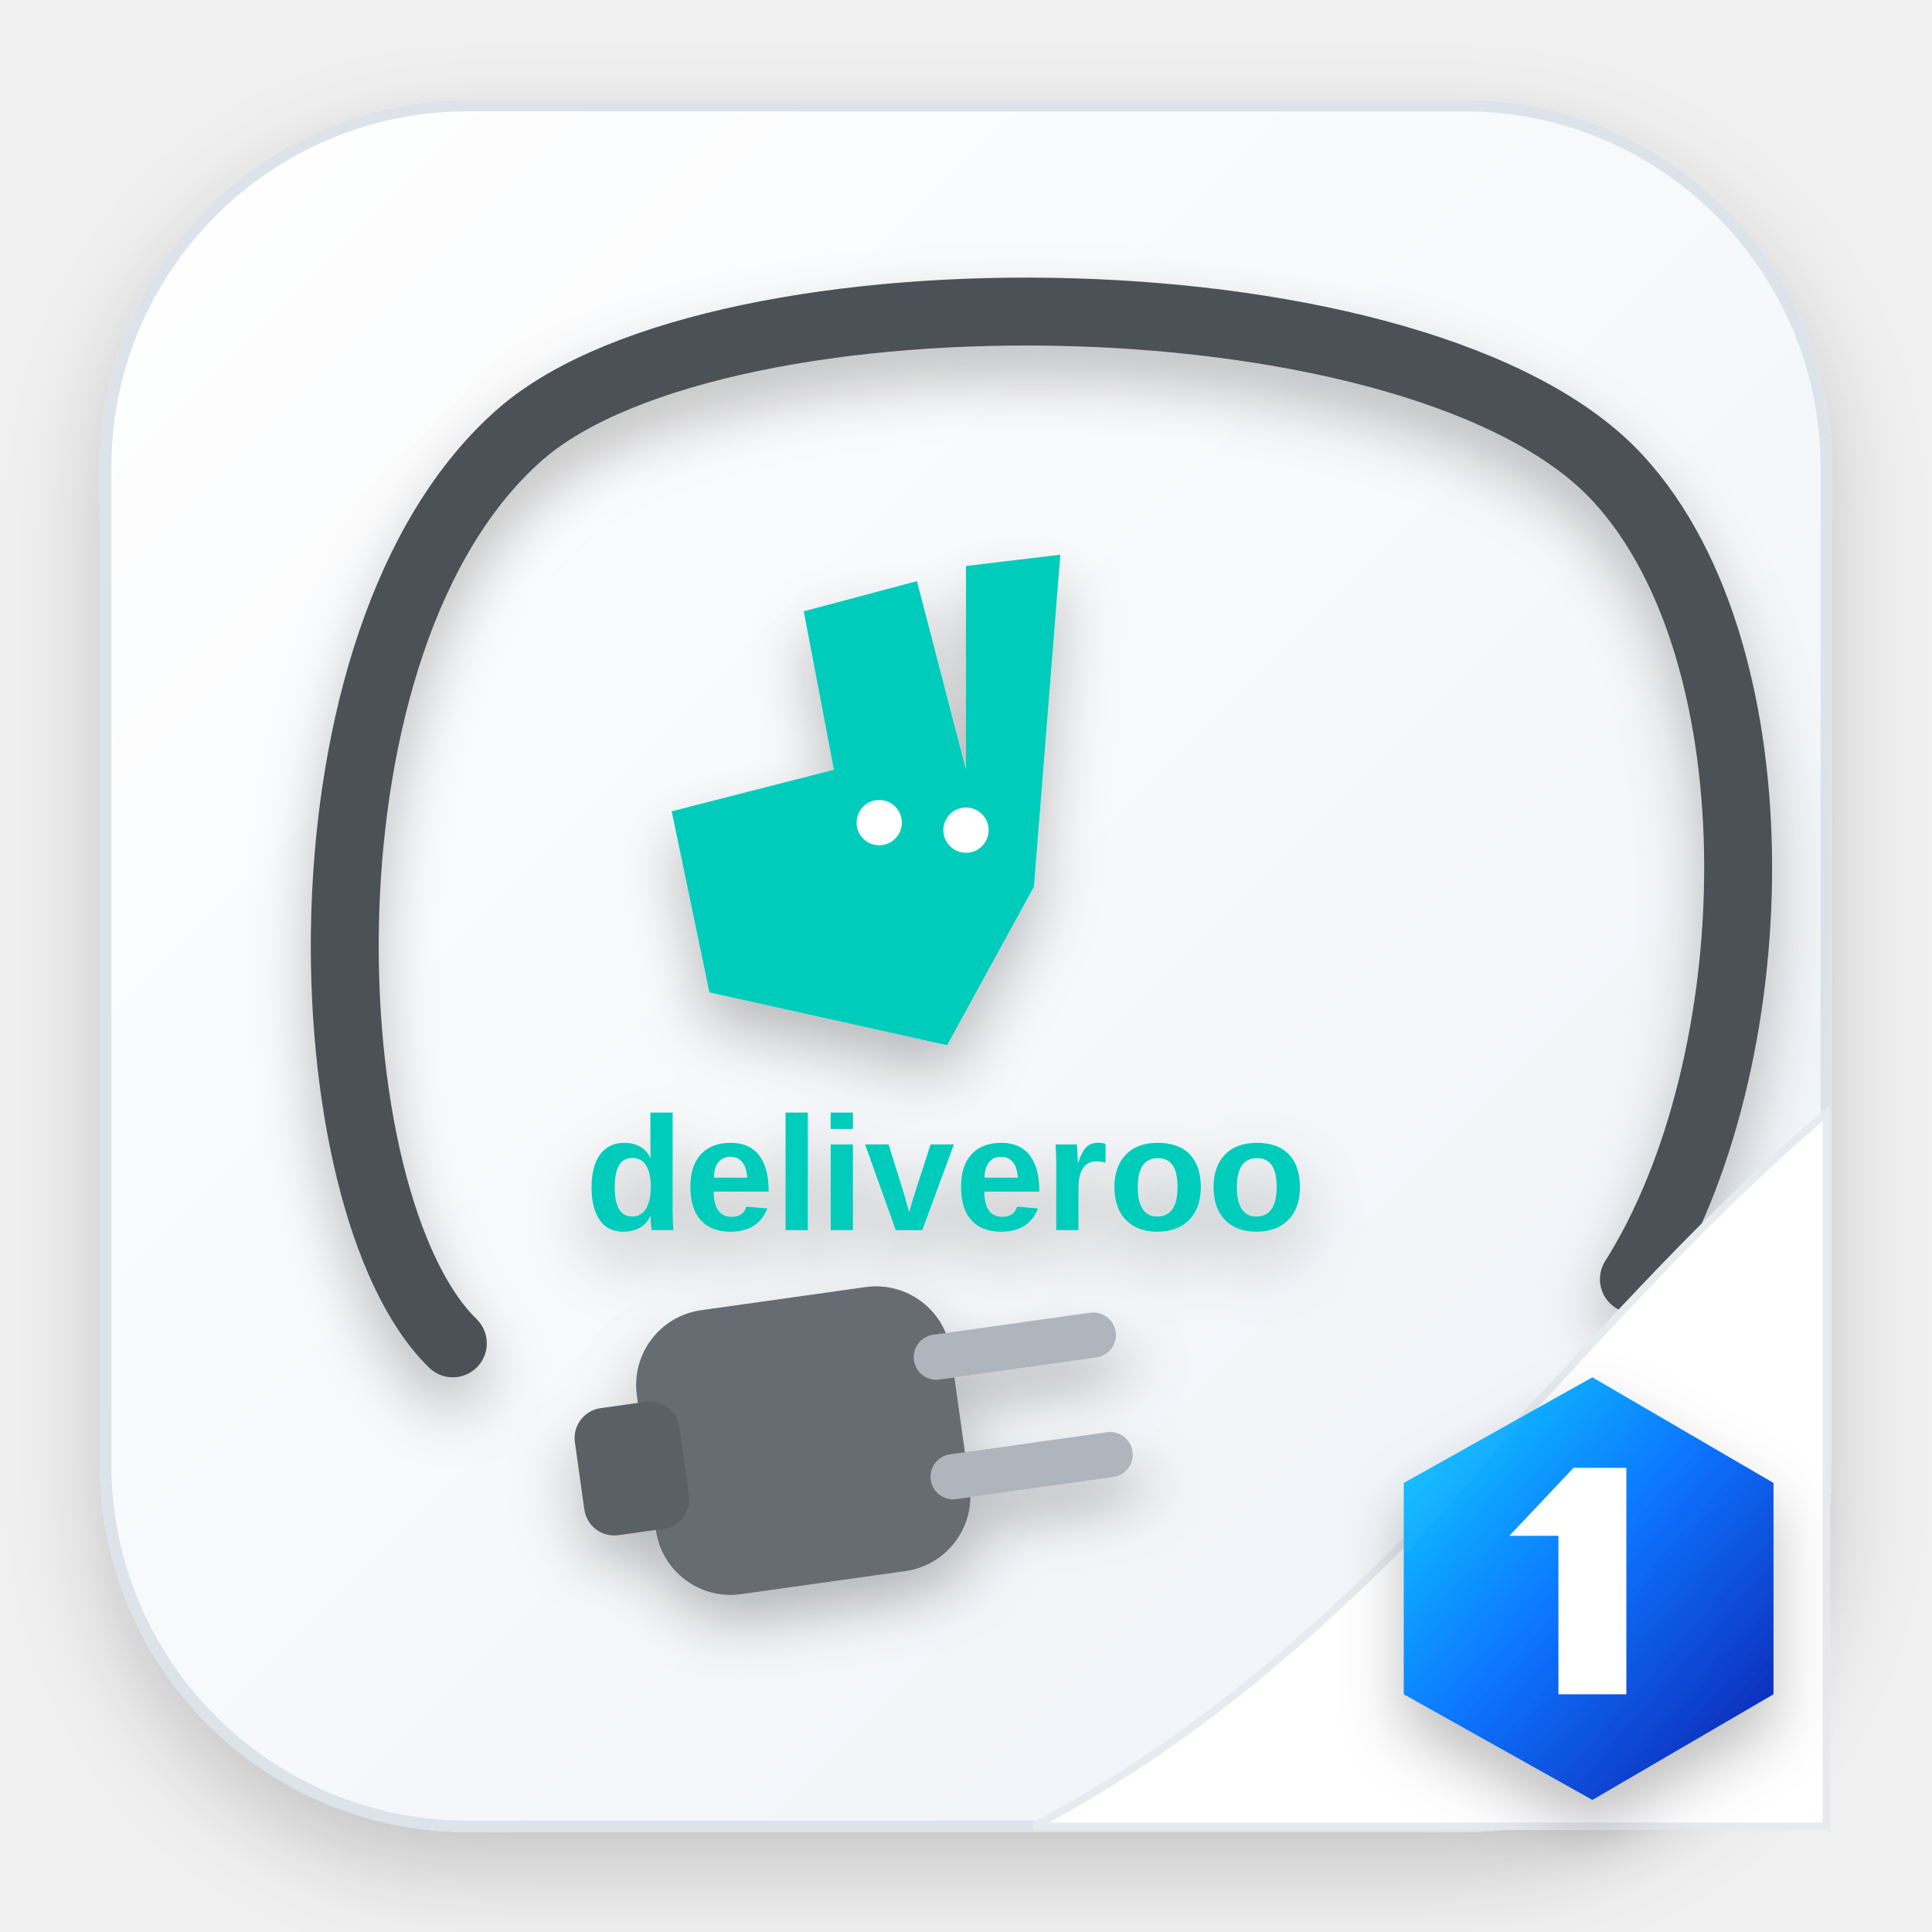
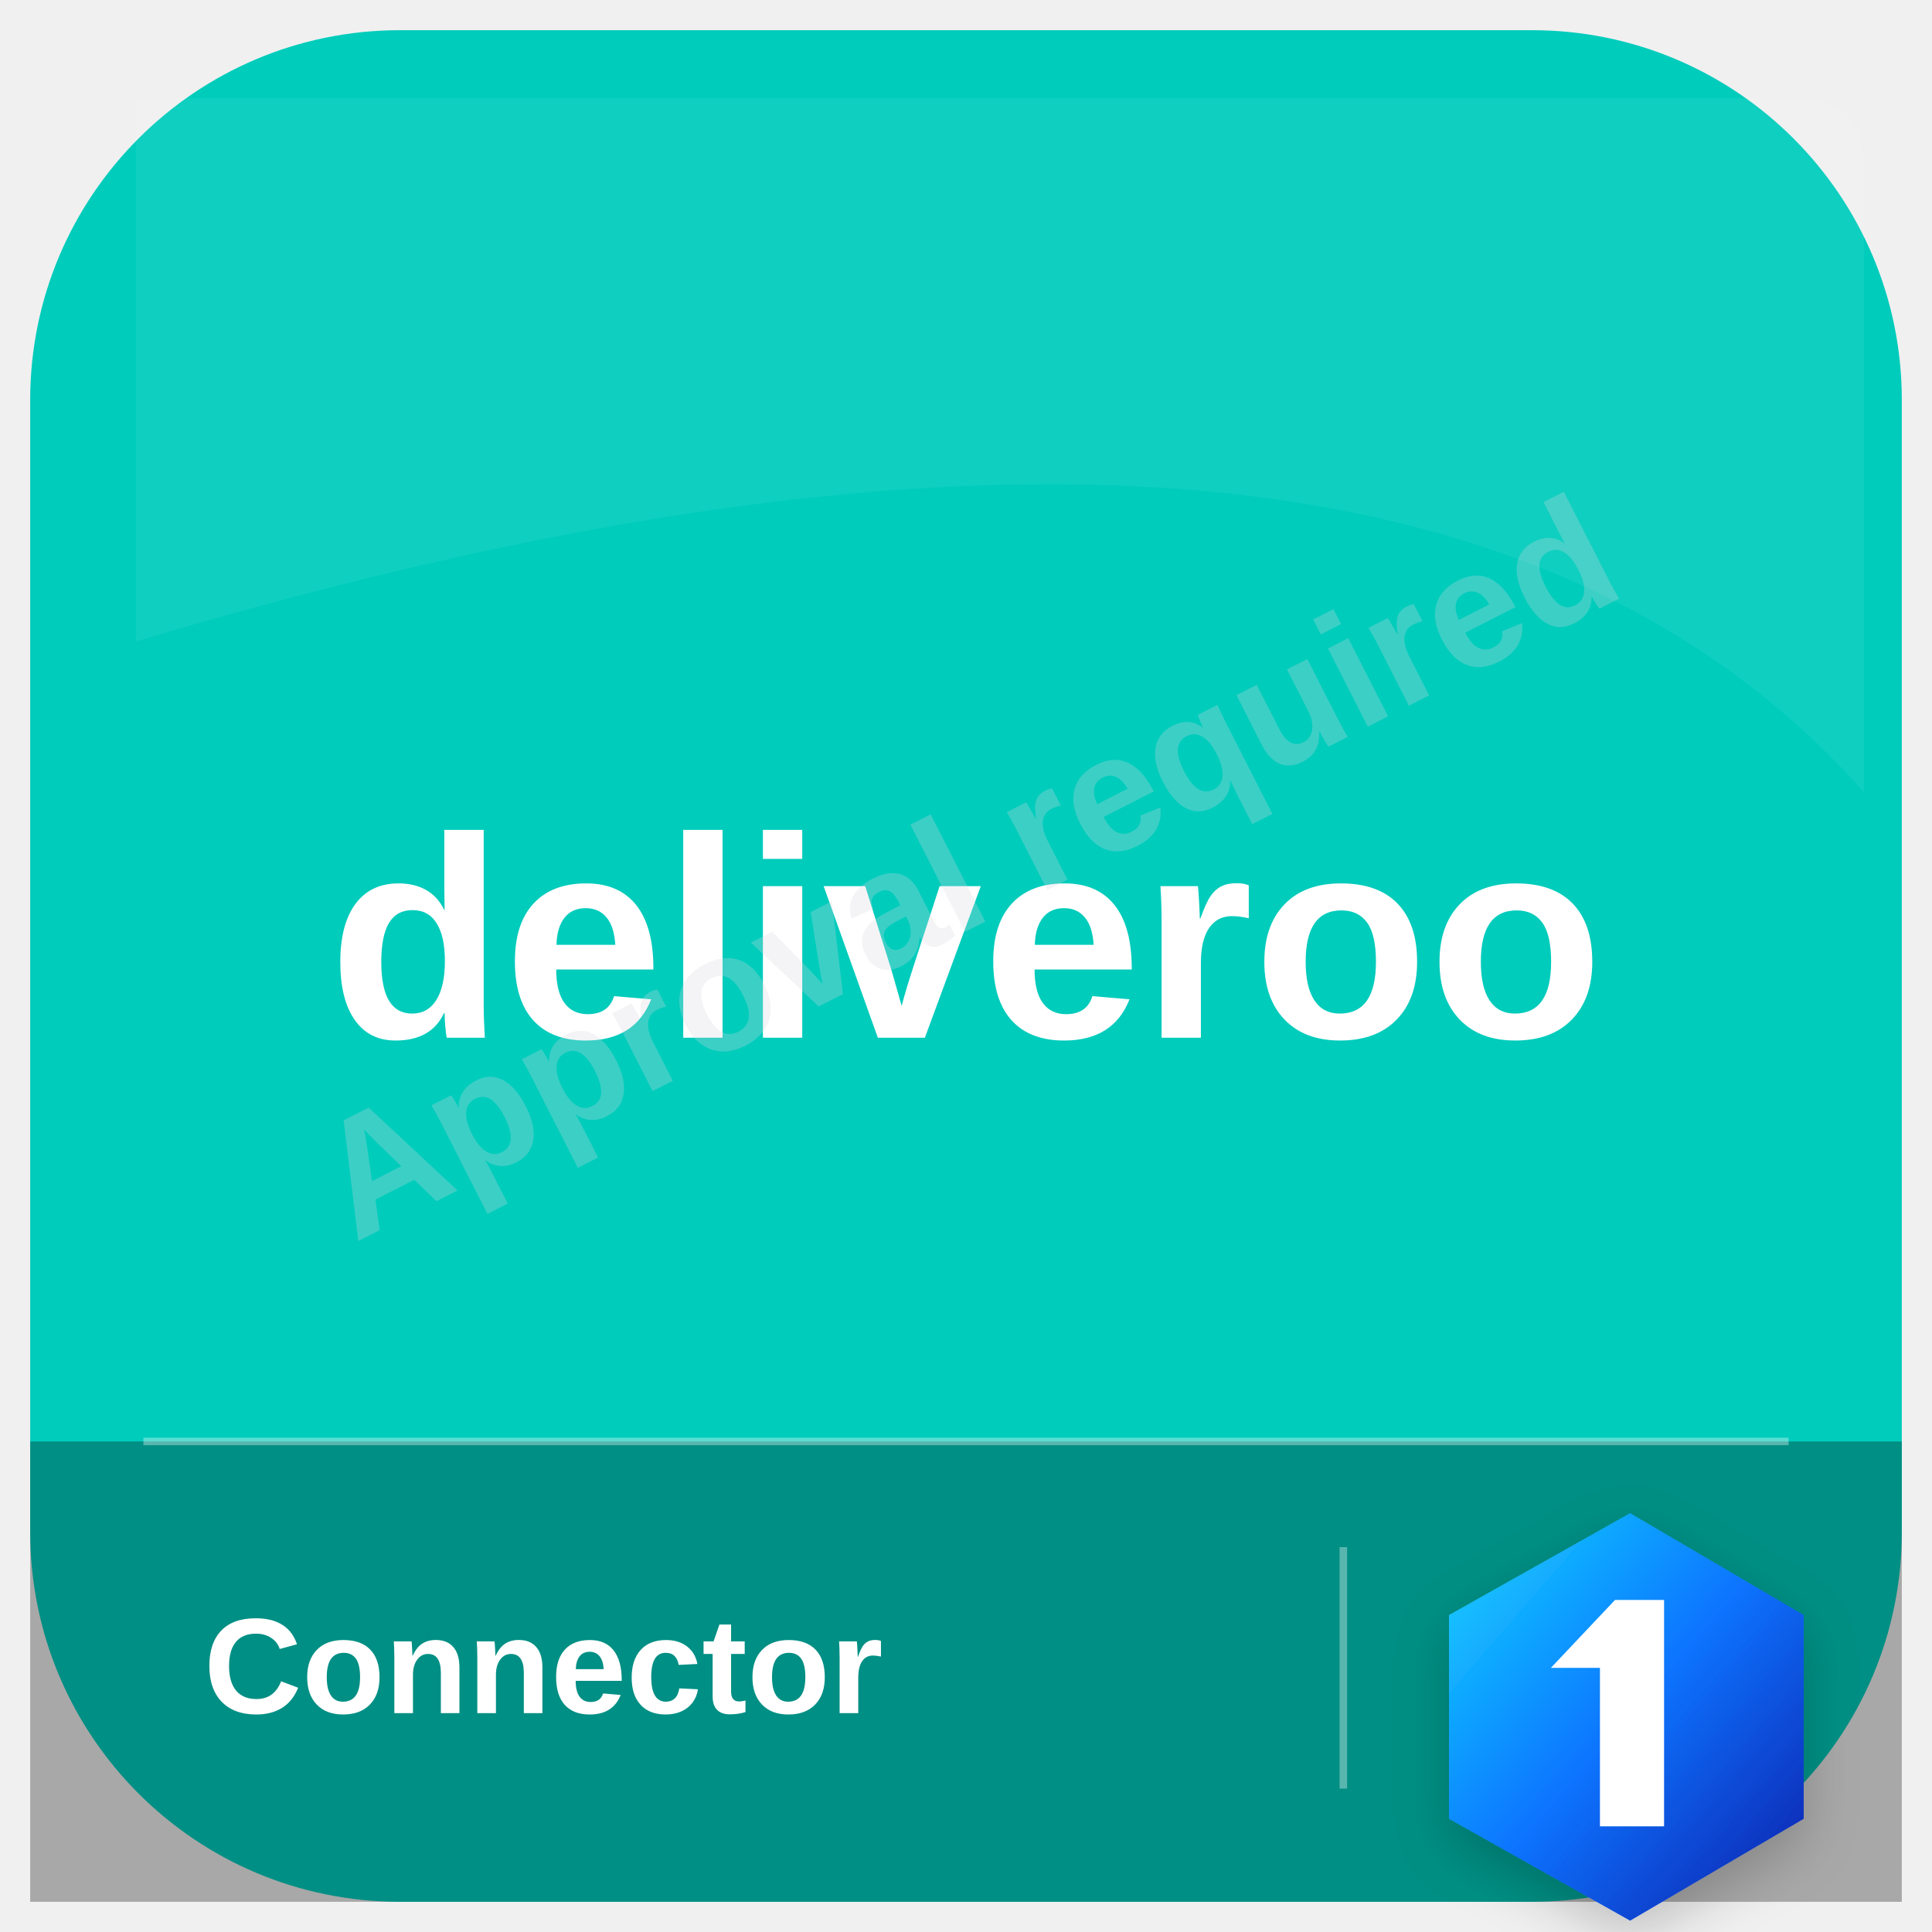
- <svg xmlns="http://www.w3.org/2000/svg" viewBox="0 0 512 512" role="img" aria-label="Deliveroo connector">
+ <svg xmlns="http://www.w3.org/2000/svg" viewBox="0 0 512 512" role="img" aria-label="deliveroo connector">
  <defs>
-     <linearGradient id="bg" x1="0" y1="0" x2="1" y2="1">
-       <stop stop-color="#fff" />
-       <stop offset="1" stop-color="#eef2f7" />
-     </linearGradient>
    <linearGradient id="one" x1="0" y1="0" x2="1" y2="1">
      <stop stop-color="#19d8ff" />
-       <stop offset=".48" stop-color="#0874ff" />
+       <stop offset=".5" stop-color="#0874ff" />
      <stop offset="1" stop-color="#071ca8" />
    </linearGradient>
    <filter id="s" x="-30%" y="-30%" width="160%" height="160%">
-       <feDropShadow dx="0" dy="10" stdDeviation="12" flood-opacity=".18" />
-     </filter>
-     <filter id="ps" x="-40%" y="-40%" width="180%" height="180%">
-       <feDropShadow dx="0" dy="8" stdDeviation="8" flood-opacity=".25" />
+       <feDropShadow dx="0" dy="5" stdDeviation="7" flood-opacity=".20" />
    </filter>
  </defs>
-   <rect x="28" y="28" width="456" height="456" rx="96" fill="url(#bg)" stroke="#dce3eb" stroke-width="3" filter="url(#s)" />
-   <path d="M120 356C82 319 76 169 138 115c53-46 240-44 291 12 43 47 40 155 4 212" fill="none" stroke="#4c5157" stroke-width="18" stroke-linecap="round" filter="url(#ps)" />
-   <g transform="translate(151 142)" filter="url(#ps)" fill="#00CCBC">
-     <path d="M105 8 130 5l-7 88-23 42-63-14-10-48 43-11-8-42 30-8 13 50Z" />
-     <circle cx="82" cy="76" r="6" fill="#fff" />
-     <circle cx="105" cy="78" r="6" fill="#fff" />
-     <text x="4" y="184" font-family="Arial,Helvetica,sans-serif" font-size="43" font-weight="700">deliveroo</text>
+   <rect x="8" y="8" width="496" height="496" rx="98" fill="#00CCBC" />
+   <path d="M36 26 H476 Q494 26 494 44 V210 Q370 70 36 170Z" fill="#FFFFFF" opacity=".06" />
+   <text x="256" y="275" text-anchor="middle" font-family="Arial,Helvetica,sans-serif" font-size="76" font-weight="800" fill="#FFFFFF">deliveroo</text>
+   <g transform="rotate(-27 256 230)" opacity="0.28">
+     <text x="256" y="245" text-anchor="middle" font-family="Arial,Helvetica,sans-serif" font-size="44" font-weight="700" fill="#D6D9DE">Approval required</text>
  </g>
-   <g filter="url(#ps)" transform="translate(166 350) rotate(-8)">
-     <rect x="0" y="0" width="84" height="76" rx="20" fill="#666c72" />
-     <rect x="-18" y="22" width="28" height="34" rx="8" fill="#5a6066" />
-     <rect x="74" y="15" width="54" height="12" rx="6" fill="#aeb5bc" />
-     <rect x="74" y="47" width="54" height="12" rx="6" fill="#aeb5bc" />
-   </g>
-   <path d="M274 484C365 436 413 355 484 295V484Z" fill="#fff" stroke="#e6ebf0" stroke-width="2" />
-   <g transform="translate(372 365)" filter="url(#ps)">
-     <path d="M50 0 98 28v56L50 112 0 84V28Z" fill="url(#one)" />
-     <path d="M45 24 28 42h13v42h18V24Z" fill="#fff" />
+   <rect x="8" y="382" width="496" height="122" fill="#000000" opacity="0.30" />
+   <line x1="38" y1="382" x2="474" y2="382" stroke="#FFFFFF" opacity=".35" stroke-width="2" />
+   <text x="54" y="454" font-family="Arial,Helvetica,sans-serif" font-size="36" font-weight="700" fill="#FFFFFF">Connector</text>
+   <line x1="356" y1="410" x2="356" y2="474" stroke="#FFFFFF" opacity=".35" stroke-width="2" />
+   <g transform="translate(384 401)" filter="url(#s)">
+     <path d="M48 0 94 27v54L48 108 0 81V27Z" fill="url(#one)" />
+     <path d="M44 23 27 41h13v42h17V23Z" fill="#fff" />
  </g>
</svg>
